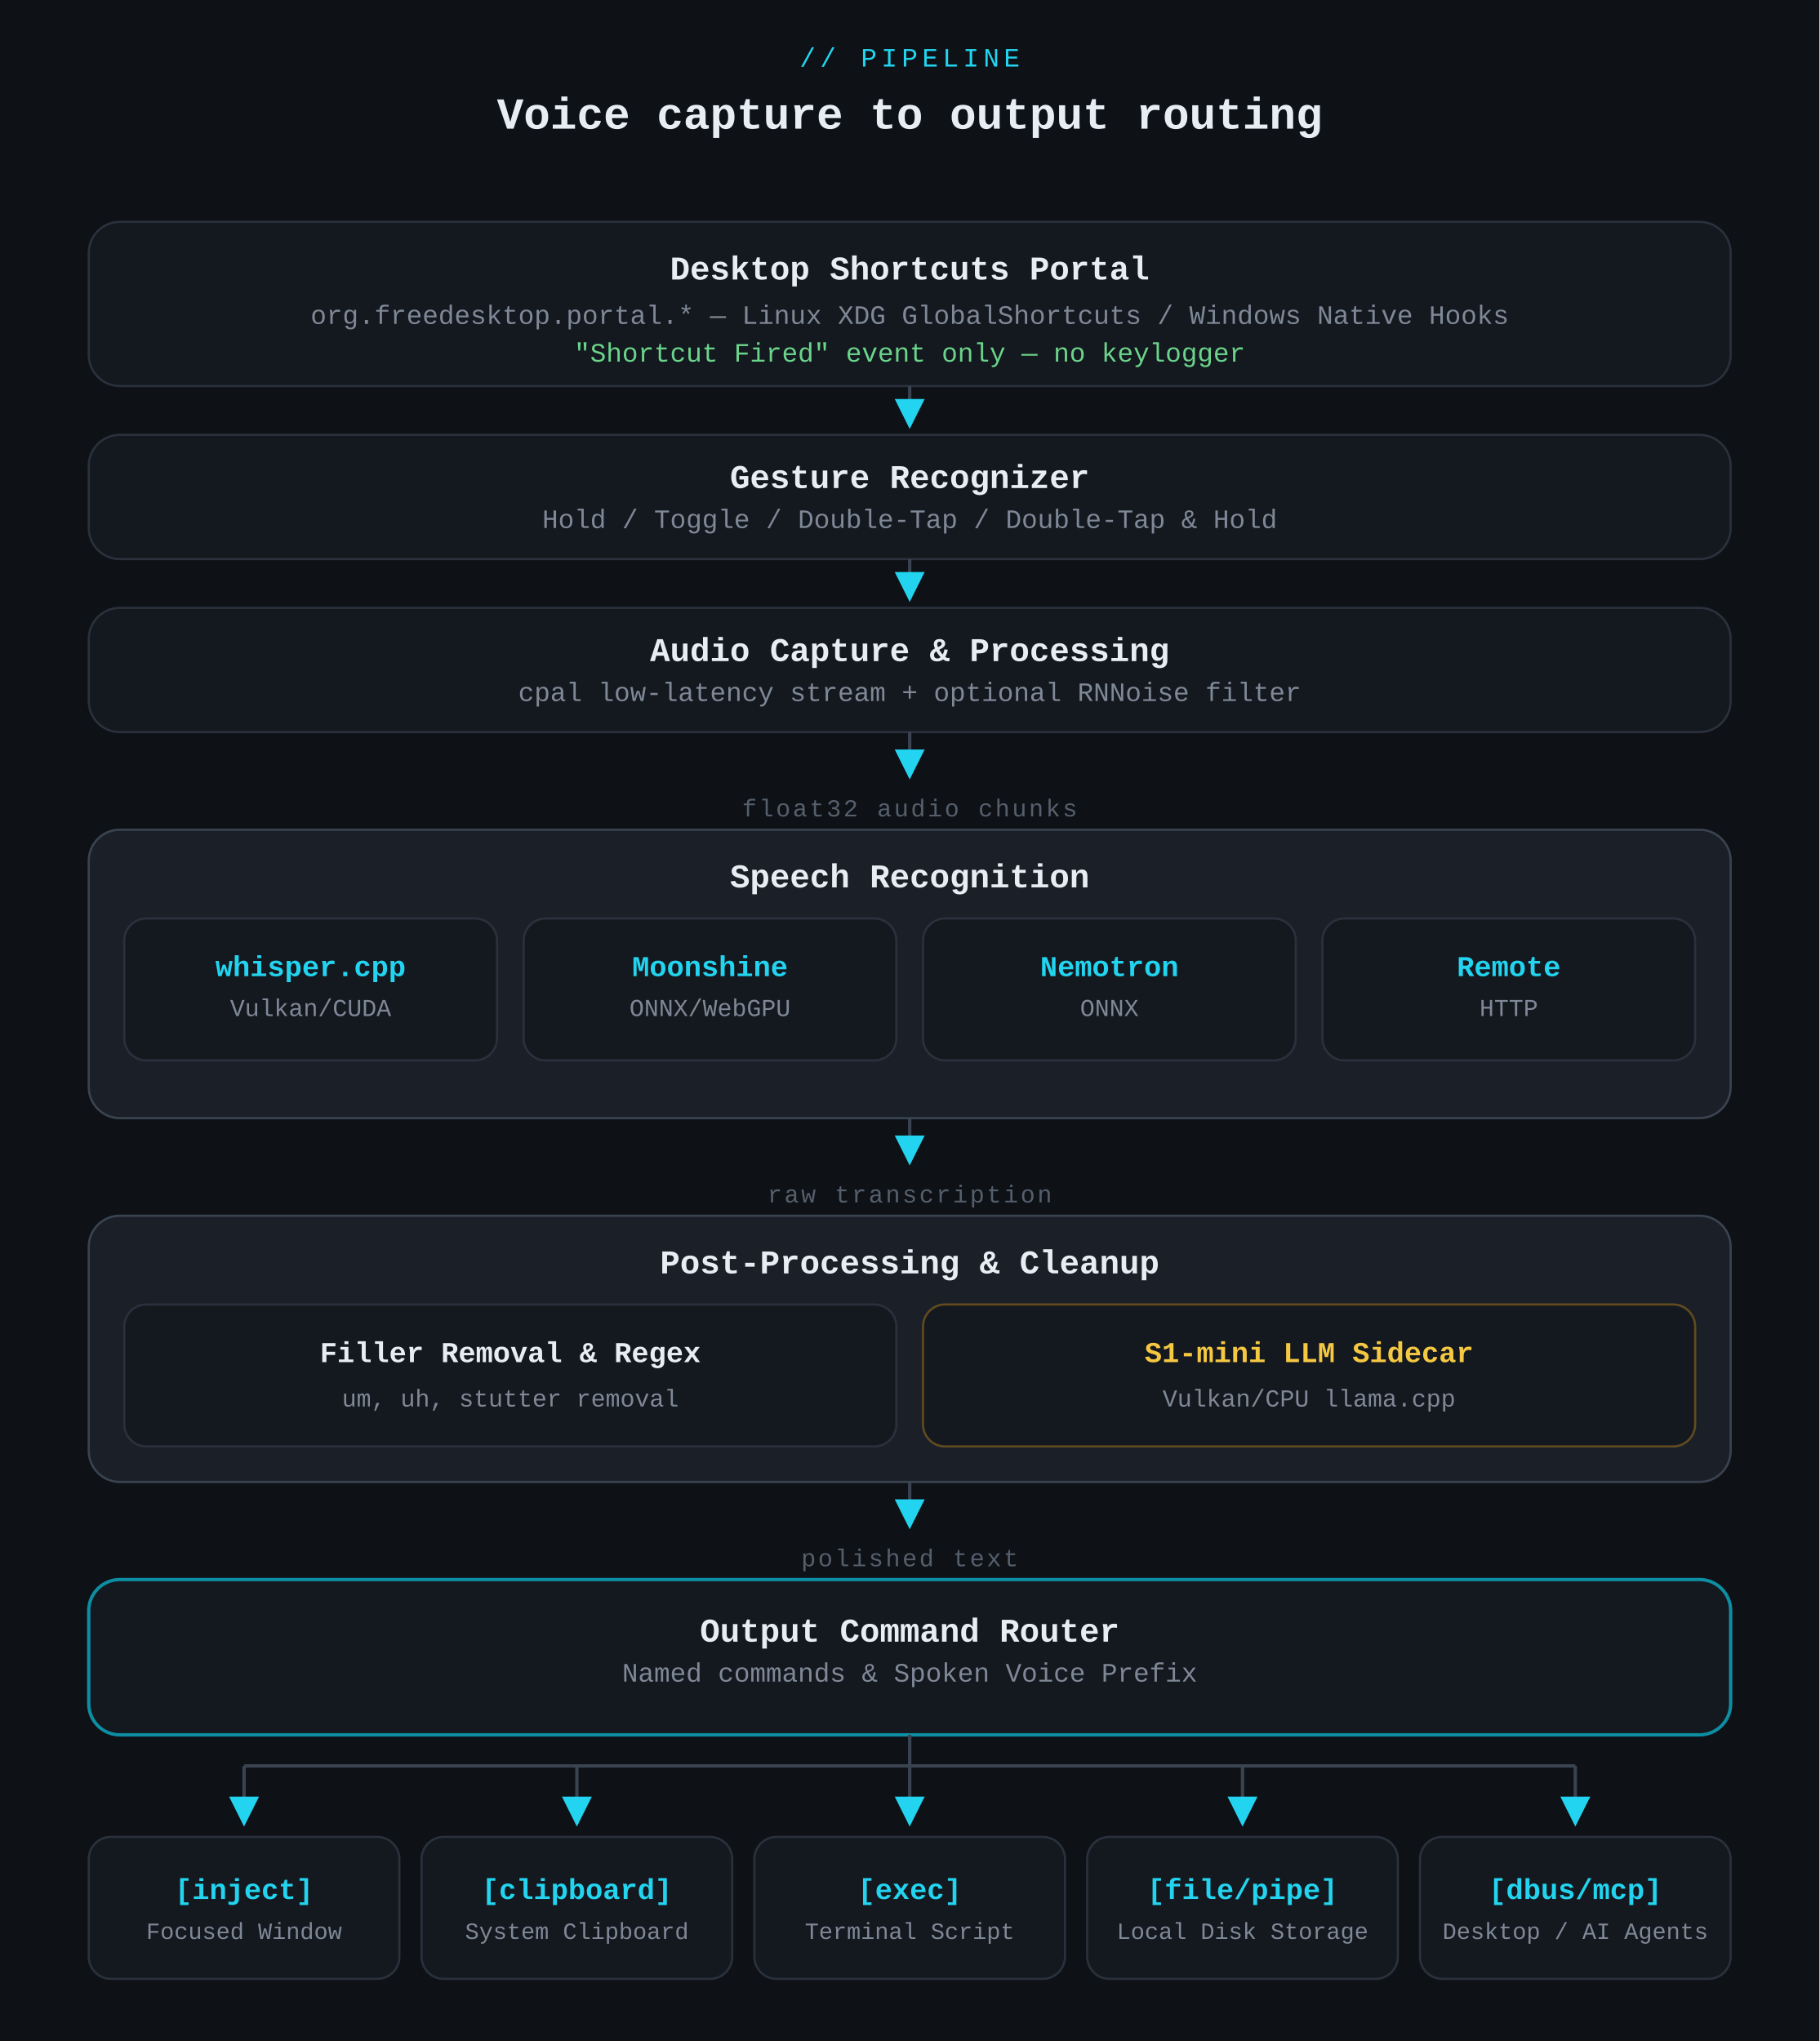
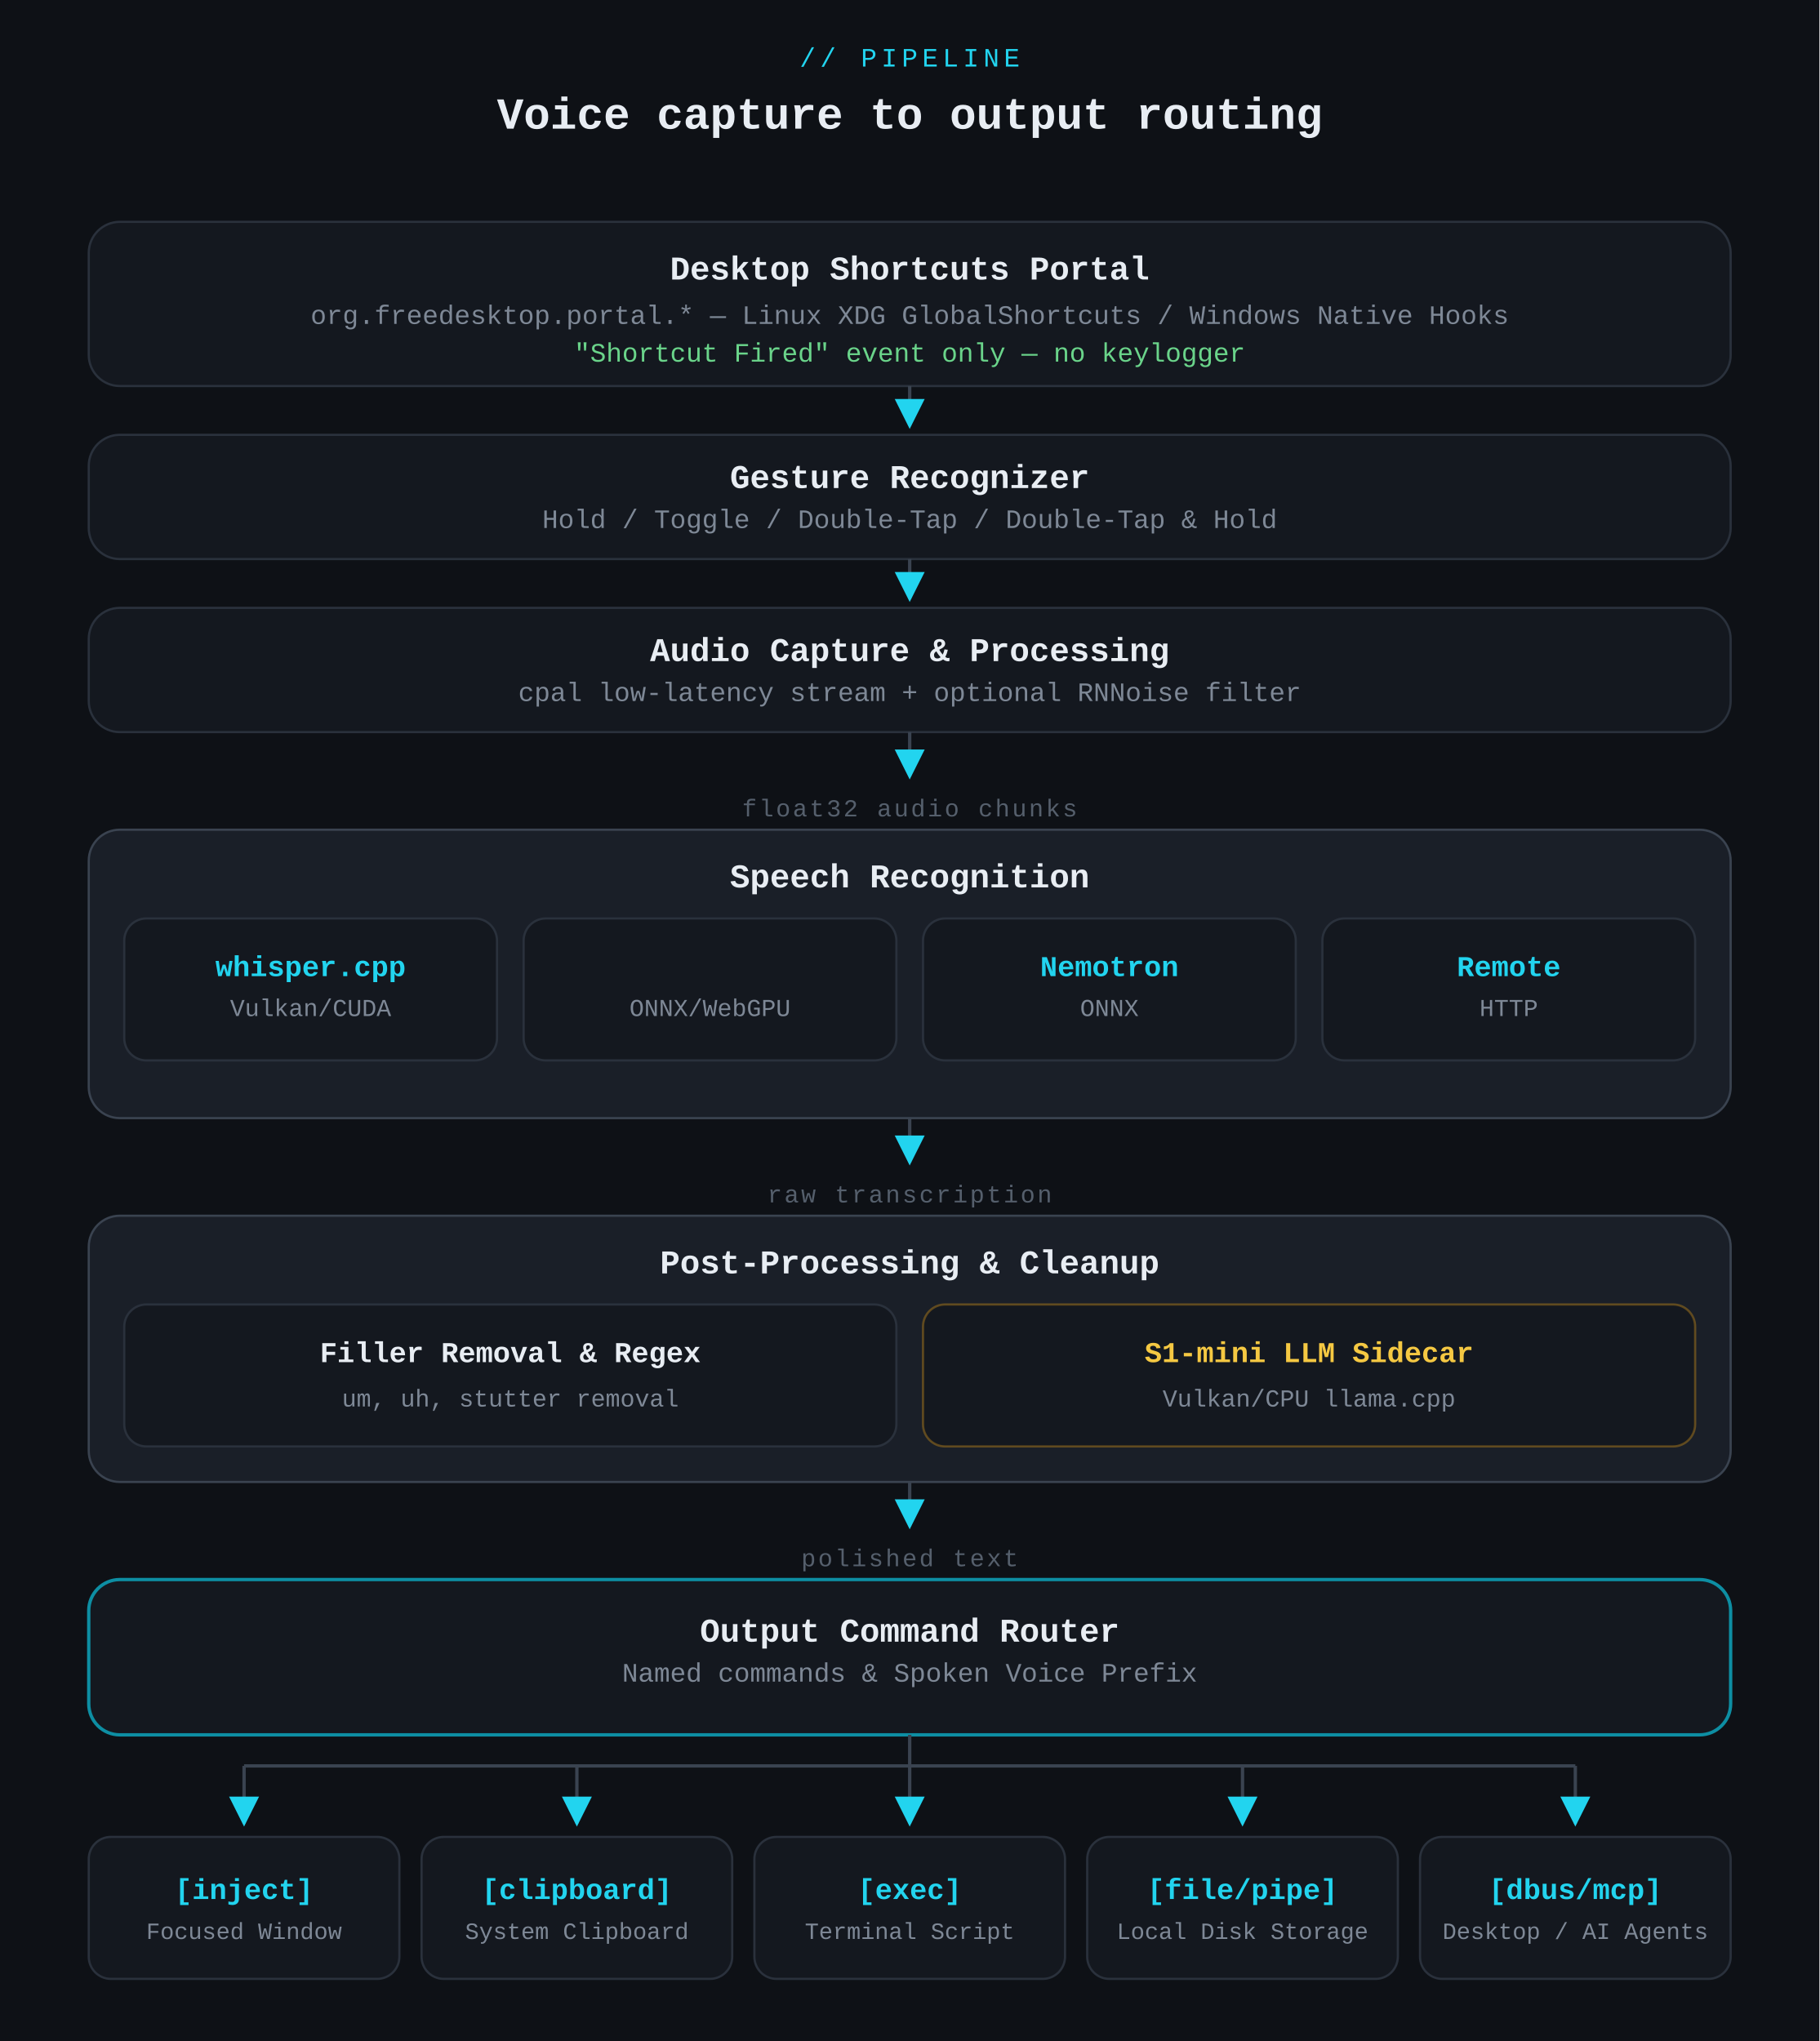
<svg xmlns="http://www.w3.org/2000/svg" viewBox="0 0 820 920" width="820" height="920" font-family="'SFMono-Regular',Consolas,'Liberation Mono',Menlo,monospace">
  <defs>
    <marker id="arrow" viewBox="0 0 10 10" refX="9" refY="5" markerWidth="9" markerHeight="9" orient="auto">
      <path d="M0,0 L10,5 L0,10 Z" fill="#22d4ef" />
    </marker>
  </defs>
  <rect x="0" y="0" width="820" height="920" fill="#0e1116" />
  <text x="410" y="30" text-anchor="middle" fill="#22d4ef" font-size="12" letter-spacing="2">// PIPELINE</text>
  <text x="410" y="58" text-anchor="middle" fill="#e8edf3" font-size="20" font-weight="700">Voice capture to output routing</text>
  <rect x="40" y="100" width="740" height="74" rx="14" fill="#14181f" stroke="#2a313c" />
  <text x="410" y="126" text-anchor="middle" fill="#e8edf3" font-size="15" font-weight="700">Desktop Shortcuts Portal</text>
  <text x="410" y="146" text-anchor="middle" fill="#7e8896" font-size="12">org.freedesktop.portal.* — Linux XDG GlobalShortcuts / Windows Native Hooks</text>
  <text x="410" y="163" text-anchor="middle" fill="#6ad48a" font-size="12">"Shortcut Fired" event only — no keylogger</text>
  <line x1="410" y1="174" x2="410" y2="192" stroke="#3a4350" stroke-width="1.5" marker-end="url(#arrow)" />
  <rect x="40" y="196" width="740" height="56" rx="14" fill="#14181f" stroke="#2a313c" />
  <text x="410" y="220" text-anchor="middle" fill="#e8edf3" font-size="15" font-weight="700">Gesture Recognizer</text>
  <text x="410" y="238" text-anchor="middle" fill="#7e8896" font-size="12">Hold / Toggle / Double-Tap / Double-Tap &amp; Hold</text>
  <line x1="410" y1="252" x2="410" y2="270" stroke="#3a4350" stroke-width="1.5" marker-end="url(#arrow)" />
  <rect x="40" y="274" width="740" height="56" rx="14" fill="#14181f" stroke="#2a313c" />
  <text x="410" y="298" text-anchor="middle" fill="#e8edf3" font-size="15" font-weight="700">Audio Capture &amp; Processing</text>
  <text x="410" y="316" text-anchor="middle" fill="#7e8896" font-size="12">cpal low-latency stream + optional RNNoise filter</text>
  <line x1="410" y1="330" x2="410" y2="350" stroke="#3a4350" stroke-width="1.5" marker-end="url(#arrow)" />
  <text x="410" y="368" text-anchor="middle" fill="#555f6c" font-size="11" letter-spacing="1">float32 audio chunks</text>
  <rect x="40" y="374" width="740" height="130" rx="14" fill="#1a1f28" stroke="#3a4350" />
  <text x="410" y="400" text-anchor="middle" fill="#e8edf3" font-size="15" font-weight="700">Speech Recognition</text>
  <rect x="56" y="414" width="168" height="64" rx="10" fill="#14181f" stroke="#2a313c" />
  <text x="140" y="440" text-anchor="middle" fill="#22d4ef" font-size="13" font-weight="600">whisper.cpp</text>
  <text x="140" y="458" text-anchor="middle" fill="#7e8896" font-size="11">Vulkan/CUDA</text>
  <rect x="236" y="414" width="168" height="64" rx="10" fill="#14181f" stroke="#2a313c" />
-   <text x="320" y="440" text-anchor="middle" fill="#22d4ef" font-size="13" font-weight="600">Moonshine</text>
+   <text x="320" y="440" text-anchor="middle" fill="#22d4ef" font-size="13" font-weight="600" />
  <text x="320" y="458" text-anchor="middle" fill="#7e8896" font-size="11">ONNX/WebGPU</text>
  <rect x="416" y="414" width="168" height="64" rx="10" fill="#14181f" stroke="#2a313c" />
  <text x="500" y="440" text-anchor="middle" fill="#22d4ef" font-size="13" font-weight="600">Nemotron</text>
  <text x="500" y="458" text-anchor="middle" fill="#7e8896" font-size="11">ONNX</text>
  <rect x="596" y="414" width="168" height="64" rx="10" fill="#14181f" stroke="#2a313c" />
  <text x="680" y="440" text-anchor="middle" fill="#22d4ef" font-size="13" font-weight="600">Remote</text>
  <text x="680" y="458" text-anchor="middle" fill="#7e8896" font-size="11">HTTP</text>
  <line x1="410" y1="504" x2="410" y2="524" stroke="#3a4350" stroke-width="1.5" marker-end="url(#arrow)" />
  <text x="410" y="542" text-anchor="middle" fill="#555f6c" font-size="11" letter-spacing="1">raw transcription</text>
  <rect x="40" y="548" width="740" height="120" rx="14" fill="#1a1f28" stroke="#3a4350" />
  <text x="410" y="574" text-anchor="middle" fill="#e8edf3" font-size="15" font-weight="700">Post-Processing &amp; Cleanup</text>
  <rect x="56" y="588" width="348" height="64" rx="10" fill="#14181f" stroke="#2a313c" />
  <text x="230" y="614" text-anchor="middle" fill="#e8edf3" font-size="13" font-weight="600">Filler Removal &amp; Regex</text>
  <text x="230" y="634" text-anchor="middle" fill="#7e8896" font-size="11">um, uh, stutter removal</text>
  <rect x="416" y="588" width="348" height="64" rx="10" fill="#14181f" stroke="rgba(232,160,25,0.35)" />
  <text x="590" y="614" text-anchor="middle" fill="#f5c842" font-size="13" font-weight="600">S1-mini LLM Sidecar</text>
  <text x="590" y="634" text-anchor="middle" fill="#7e8896" font-size="11">Vulkan/CPU llama.cpp</text>
  <line x1="410" y1="668" x2="410" y2="688" stroke="#3a4350" stroke-width="1.5" marker-end="url(#arrow)" />
  <text x="410" y="706" text-anchor="middle" fill="#555f6c" font-size="11" letter-spacing="1">polished text</text>
  <rect x="40" y="712" width="740" height="70" rx="14" fill="#14181f" stroke="#0d8ea3" stroke-width="1.5" />
  <text x="410" y="740" text-anchor="middle" fill="#e8edf3" font-size="15" font-weight="700">Output Command Router</text>
  <text x="410" y="758" text-anchor="middle" fill="#7e8896" font-size="12">Named commands &amp; Spoken Voice Prefix</text>
  <line x1="410" y1="782" x2="410" y2="796" stroke="#3a4350" stroke-width="1.5" />
  <line x1="110" y1="796" x2="710" y2="796" stroke="#3a4350" stroke-width="1.5" />
  <line x1="110" y1="796" x2="110" y2="822" stroke="#3a4350" stroke-width="1.5" marker-end="url(#arrow)" />
  <line x1="260" y1="796" x2="260" y2="822" stroke="#3a4350" stroke-width="1.5" marker-end="url(#arrow)" />
  <line x1="410" y1="796" x2="410" y2="822" stroke="#3a4350" stroke-width="1.5" marker-end="url(#arrow)" />
  <line x1="560" y1="796" x2="560" y2="822" stroke="#3a4350" stroke-width="1.5" marker-end="url(#arrow)" />
  <line x1="710" y1="796" x2="710" y2="822" stroke="#3a4350" stroke-width="1.5" marker-end="url(#arrow)" />
  <rect x="40" y="828" width="140" height="64" rx="10" fill="#14181f" stroke="#2a313c" />
  <text x="110" y="856" text-anchor="middle" fill="#22d4ef" font-size="13" font-weight="600">[inject]</text>
  <text x="110" y="874" text-anchor="middle" fill="#7e8896" font-size="10.5">Focused Window</text>
  <rect x="190" y="828" width="140" height="64" rx="10" fill="#14181f" stroke="#2a313c" />
  <text x="260" y="856" text-anchor="middle" fill="#22d4ef" font-size="13" font-weight="600">[clipboard]</text>
  <text x="260" y="874" text-anchor="middle" fill="#7e8896" font-size="10.5">System Clipboard</text>
  <rect x="340" y="828" width="140" height="64" rx="10" fill="#14181f" stroke="#2a313c" />
  <text x="410" y="856" text-anchor="middle" fill="#22d4ef" font-size="13" font-weight="600">[exec]</text>
  <text x="410" y="874" text-anchor="middle" fill="#7e8896" font-size="10.5">Terminal Script</text>
  <rect x="490" y="828" width="140" height="64" rx="10" fill="#14181f" stroke="#2a313c" />
  <text x="560" y="856" text-anchor="middle" fill="#22d4ef" font-size="13" font-weight="600">[file/pipe]</text>
  <text x="560" y="874" text-anchor="middle" fill="#7e8896" font-size="10.5">Local Disk Storage</text>
  <rect x="640" y="828" width="140" height="64" rx="10" fill="#14181f" stroke="#2a313c" />
  <text x="710" y="856" text-anchor="middle" fill="#22d4ef" font-size="13" font-weight="600">[dbus/mcp]</text>
  <text x="710" y="874" text-anchor="middle" fill="#7e8896" font-size="10.5">Desktop / AI Agents</text>
</svg>
